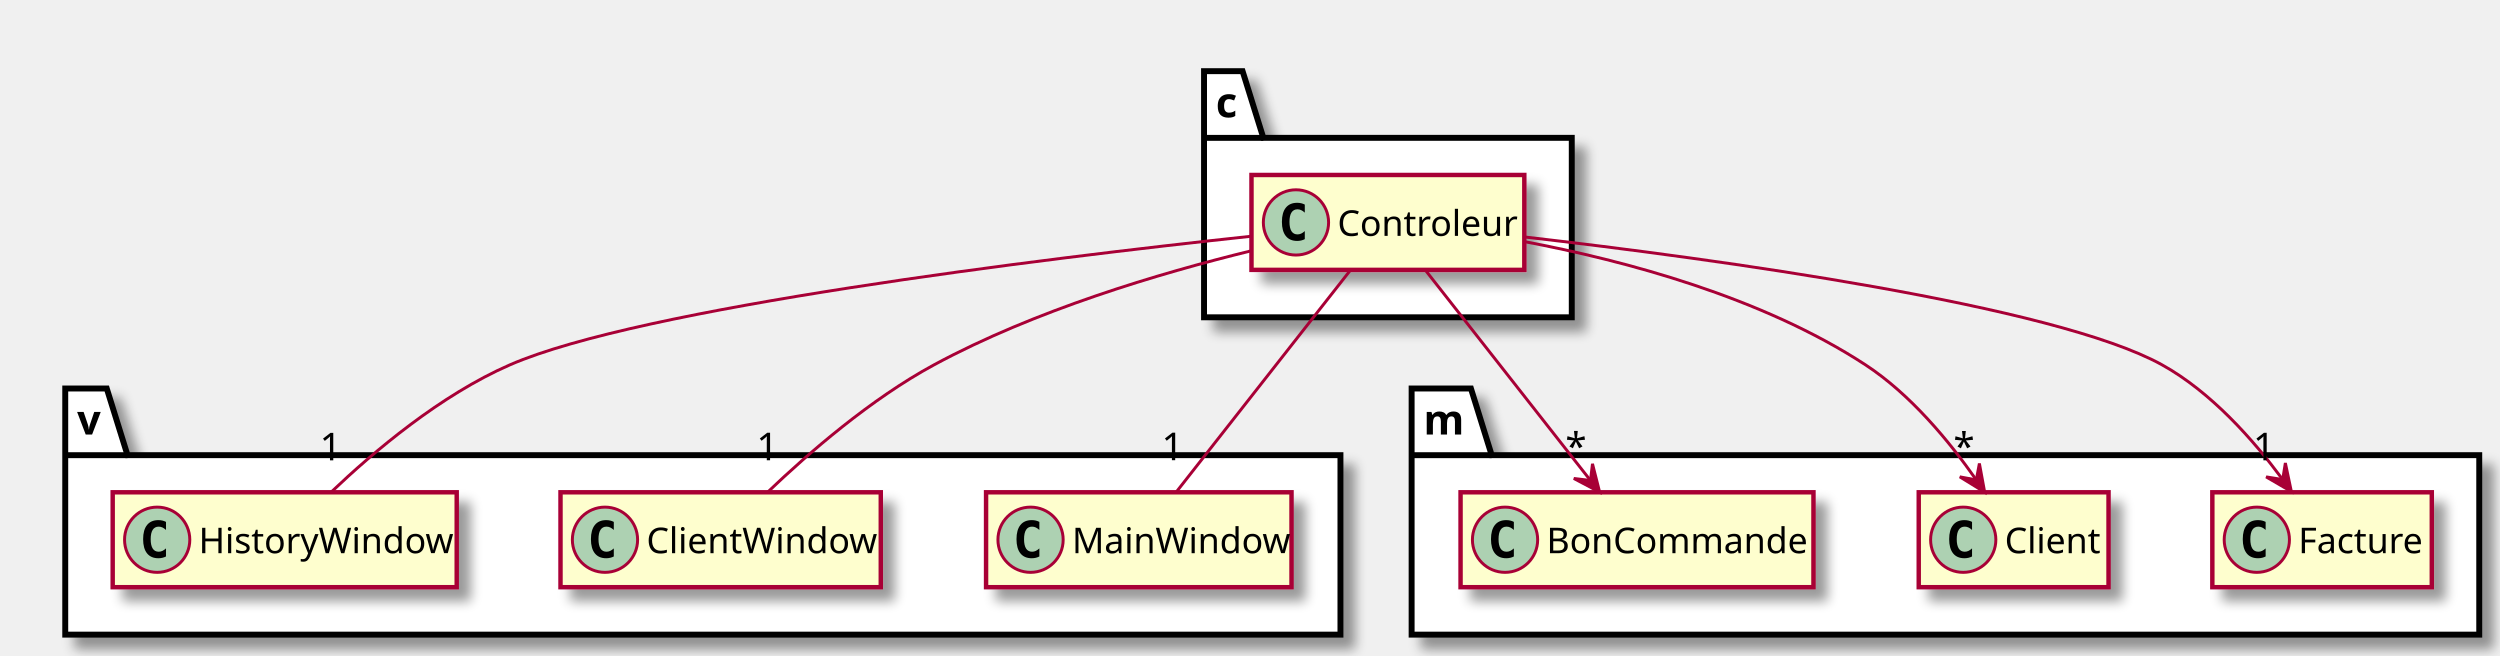
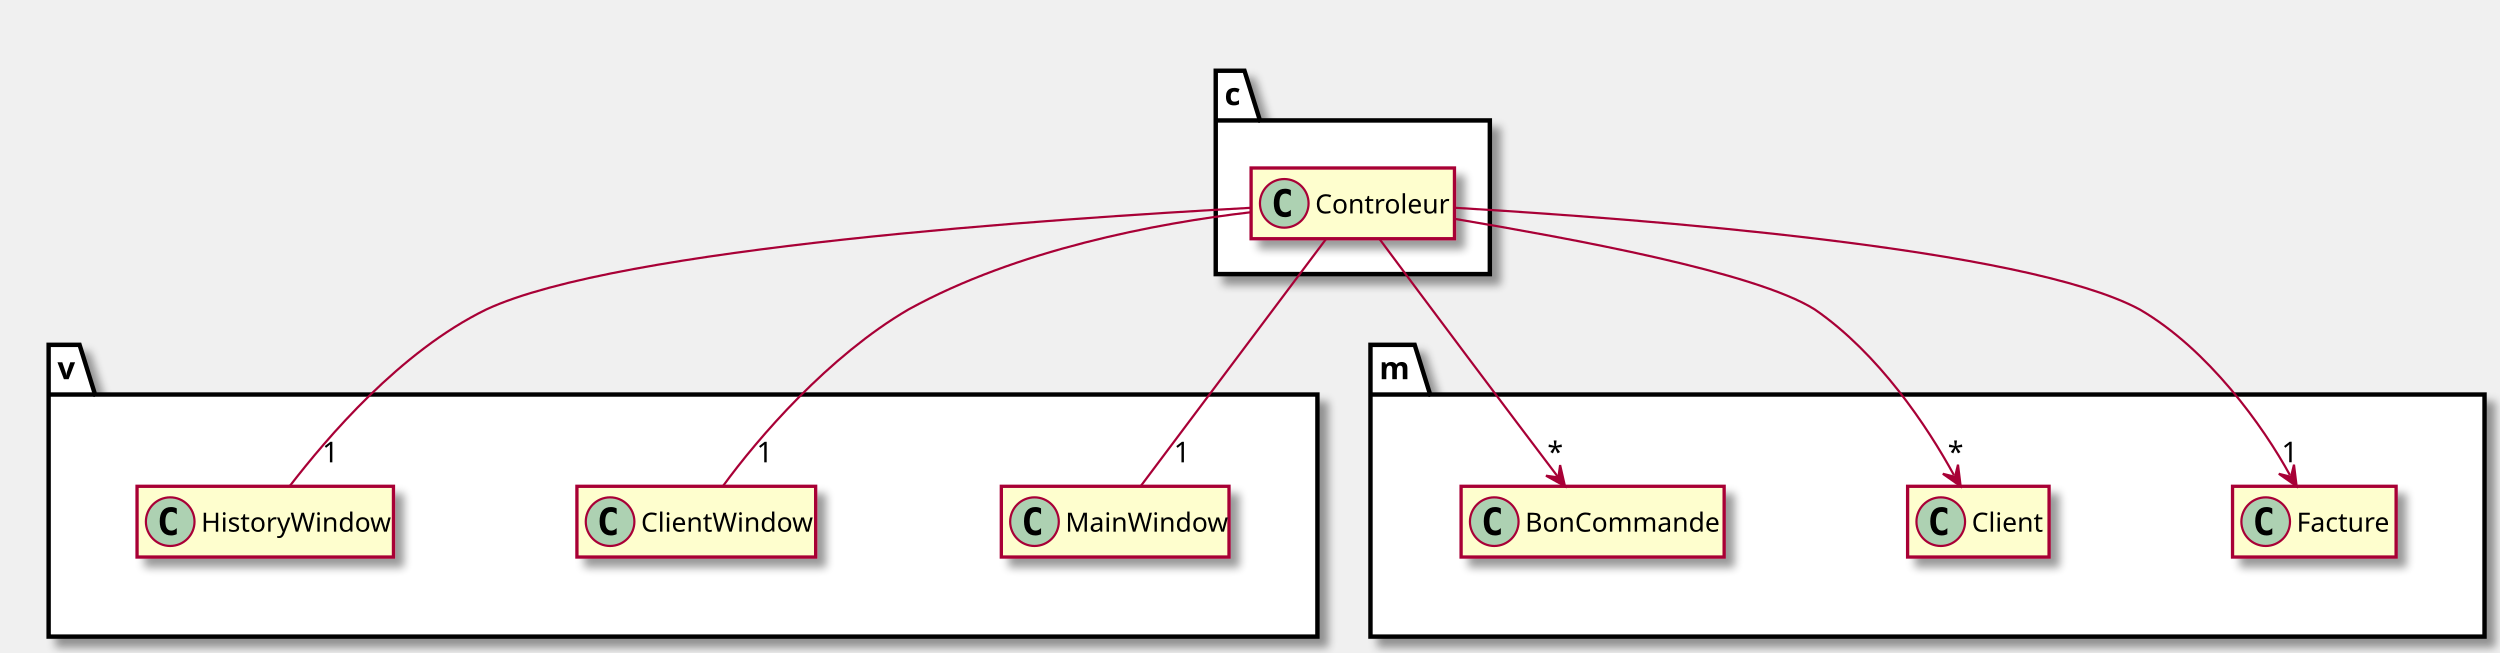
- <svg xmlns="http://www.w3.org/2000/svg" height="221px" style="width:843px;height:221px;" version="1.1" viewBox="0 0 843 221" width="843px">
+ <svg xmlns="http://www.w3.org/2000/svg" height="295px" style="width:1131px;height:295px;" version="1.1" viewBox="0 0 1131 295" width="1131px">
  <defs>
    <filter height="300%" id="f1" width="300%" x="-1" y="-1">
      <feGaussianBlur result="blurOut" stdDeviation="2.0" />
      <feColorMatrix in="blurOut" result="blurOut2" type="matrix" values="0 0 0 0 0 0 0 0 0 0 0 0 0 0 0 0 0 0 .4 0" />
      <feOffset dx="4.0" dy="4.0" in="blurOut2" result="blurOut3" />
      <feBlend in="SourceGraphic" in2="blurOut3" mode="normal" />
    </filter>
  </defs>
  <g>
-     <polygon fill="#FFFFFF" filter="url(#f1)" points="22,131,36,131,43,153.488,452,153.488,452,214,22,214,22,131" style="stroke: #000000; stroke-width: 2.0;" />
-     <line style="stroke: #000000; stroke-width: 2.0;" x1="22" x2="43" y1="153.488" y2="153.488" />
-     <text fill="#000000" font-family="sans-serif" font-size="14" font-weight="bold" lengthAdjust="spacingAndGlyphs" textLength="8" x="26" y="146.535">v</text>
-     <polygon fill="#FFFFFF" filter="url(#f1)" points="476,131,496,131,503,153.488,836,153.488,836,214,476,214,476,131" style="stroke: #000000; stroke-width: 2.0;" />
-     <line style="stroke: #000000; stroke-width: 2.0;" x1="476" x2="503" y1="153.488" y2="153.488" />
-     <text fill="#000000" font-family="sans-serif" font-size="14" font-weight="bold" lengthAdjust="spacingAndGlyphs" textLength="14" x="480" y="146.535">m</text>
-     <polygon fill="#FFFFFF" filter="url(#f1)" points="406,24,419,24,426,46.488,530,46.488,530,107,406,107,406,24" style="stroke: #000000; stroke-width: 2.0;" />
-     <line style="stroke: #000000; stroke-width: 2.0;" x1="406" x2="426" y1="46.488" y2="46.488" />
-     <text fill="#000000" font-family="sans-serif" font-size="14" font-weight="bold" lengthAdjust="spacingAndGlyphs" textLength="7" x="410" y="39.535">c</text>
-     <rect fill="#FEFECE" filter="url(#f1)" height="32" style="stroke: #A80036; stroke-width: 1.5;" width="103" x="332.5" y="166" />
-     <ellipse cx="347.5" cy="182" fill="#ADD1B2" rx="11" ry="11" style="stroke: #A80036; stroke-width: 1.0;" />
-     <path d="M350.473,187.643 Q349.892,187.942 349.253,188.091 Q348.614,188.241 347.908,188.241 Q345.401,188.241 344.082,186.589 Q342.762,184.937 342.762,181.816 Q342.762,178.686 344.082,177.035 Q345.401,175.383 347.908,175.383 Q348.614,175.383 349.261,175.532 Q349.909,175.682 350.473,175.981 L350.473,178.703 Q349.842,178.122 349.249,177.852 Q348.655,177.583 348.024,177.583 Q346.68,177.583 345.995,178.649 Q345.31,179.716 345.31,181.816 Q345.31,183.908 345.995,184.974 Q346.68,186.041 348.024,186.041 Q348.655,186.041 349.249,185.771 Q349.842,185.501 350.473,184.92 Z " />
-     <text fill="#000000" font-family="sans-serif" font-size="12" lengthAdjust="spacingAndGlyphs" textLength="71" x="361.5" y="186.535">MainWindow</text>
-     <rect fill="#FEFECE" filter="url(#f1)" height="32" style="stroke: #A80036; stroke-width: 1.5;" width="108" x="189" y="166" />
-     <ellipse cx="204" cy="182" fill="#ADD1B2" rx="11" ry="11" style="stroke: #A80036; stroke-width: 1.0;" />
-     <path d="M206.973,187.643 Q206.392,187.942 205.753,188.091 Q205.114,188.241 204.408,188.241 Q201.901,188.241 200.582,186.589 Q199.262,184.937 199.262,181.816 Q199.262,178.686 200.582,177.035 Q201.901,175.383 204.408,175.383 Q205.114,175.383 205.761,175.532 Q206.409,175.682 206.973,175.981 L206.973,178.703 Q206.342,178.122 205.749,177.852 Q205.155,177.583 204.524,177.583 Q203.18,177.583 202.495,178.649 Q201.81,179.716 201.81,181.816 Q201.81,183.908 202.495,184.974 Q203.18,186.041 204.524,186.041 Q205.155,186.041 205.749,185.771 Q206.342,185.501 206.973,184.92 Z " />
-     <text fill="#000000" font-family="sans-serif" font-size="12" lengthAdjust="spacingAndGlyphs" textLength="76" x="218" y="186.535">ClientWindow</text>
-     <rect fill="#FEFECE" filter="url(#f1)" height="32" style="stroke: #A80036; stroke-width: 1.5;" width="116" x="38" y="166" />
-     <ellipse cx="53" cy="182" fill="#ADD1B2" rx="11" ry="11" style="stroke: #A80036; stroke-width: 1.0;" />
-     <path d="M55.973,187.643 Q55.392,187.942 54.753,188.091 Q54.114,188.241 53.408,188.241 Q50.901,188.241 49.581,186.589 Q48.262,184.937 48.262,181.816 Q48.262,178.686 49.581,177.035 Q50.901,175.383 53.408,175.383 Q54.114,175.383 54.761,175.532 Q55.409,175.682 55.973,175.981 L55.973,178.703 Q55.342,178.122 54.749,177.852 Q54.155,177.583 53.524,177.583 Q52.18,177.583 51.495,178.649 Q50.81,179.716 50.81,181.816 Q50.81,183.908 51.495,184.974 Q52.18,186.041 53.524,186.041 Q54.155,186.041 54.749,185.771 Q55.342,185.501 55.973,184.92 Z " />
-     <text fill="#000000" font-family="sans-serif" font-size="12" lengthAdjust="spacingAndGlyphs" textLength="84" x="67" y="186.535">HistoryWindow</text>
-     <rect fill="#FEFECE" filter="url(#f1)" height="32" style="stroke: #A80036; stroke-width: 1.5;" width="64" x="647" y="166" />
-     <ellipse cx="662" cy="182" fill="#ADD1B2" rx="11" ry="11" style="stroke: #A80036; stroke-width: 1.0;" />
-     <path d="M664.973,187.643 Q664.392,187.942 663.753,188.091 Q663.114,188.241 662.408,188.241 Q659.901,188.241 658.582,186.589 Q657.262,184.937 657.262,181.816 Q657.262,178.686 658.582,177.035 Q659.901,175.383 662.408,175.383 Q663.114,175.383 663.761,175.532 Q664.409,175.682 664.973,175.981 L664.973,178.703 Q664.342,178.122 663.749,177.852 Q663.155,177.583 662.524,177.583 Q661.18,177.583 660.495,178.649 Q659.81,179.716 659.81,181.816 Q659.81,183.908 660.495,184.974 Q661.18,186.041 662.524,186.041 Q663.155,186.041 663.749,185.771 Q664.342,185.501 664.973,184.92 Z " />
-     <text fill="#000000" font-family="sans-serif" font-size="12" lengthAdjust="spacingAndGlyphs" textLength="32" x="676" y="186.535">Client</text>
-     <rect fill="#FEFECE" filter="url(#f1)" height="32" style="stroke: #A80036; stroke-width: 1.5;" width="74" x="746" y="166" />
-     <ellipse cx="761" cy="182" fill="#ADD1B2" rx="11" ry="11" style="stroke: #A80036; stroke-width: 1.0;" />
-     <path d="M763.973,187.643 Q763.392,187.942 762.753,188.091 Q762.114,188.241 761.408,188.241 Q758.901,188.241 757.582,186.589 Q756.262,184.937 756.262,181.816 Q756.262,178.686 757.582,177.035 Q758.901,175.383 761.408,175.383 Q762.114,175.383 762.761,175.532 Q763.409,175.682 763.973,175.981 L763.973,178.703 Q763.342,178.122 762.749,177.852 Q762.155,177.583 761.524,177.583 Q760.18,177.583 759.495,178.649 Q758.81,179.716 758.81,181.816 Q758.81,183.908 759.495,184.974 Q760.18,186.041 761.524,186.041 Q762.155,186.041 762.749,185.771 Q763.342,185.501 763.973,184.92 Z " />
-     <text fill="#000000" font-family="sans-serif" font-size="12" lengthAdjust="spacingAndGlyphs" textLength="42" x="775" y="186.535">Facture</text>
-     <rect fill="#FEFECE" filter="url(#f1)" height="32" style="stroke: #A80036; stroke-width: 1.5;" width="119" x="492.5" y="166" />
-     <ellipse cx="507.5" cy="182" fill="#ADD1B2" rx="11" ry="11" style="stroke: #A80036; stroke-width: 1.0;" />
-     <path d="M510.473,187.643 Q509.892,187.942 509.253,188.091 Q508.614,188.241 507.908,188.241 Q505.401,188.241 504.082,186.589 Q502.762,184.937 502.762,181.816 Q502.762,178.686 504.082,177.035 Q505.401,175.383 507.908,175.383 Q508.614,175.383 509.261,175.532 Q509.909,175.682 510.473,175.981 L510.473,178.703 Q509.842,178.122 509.249,177.852 Q508.655,177.583 508.024,177.583 Q506.68,177.583 505.995,178.649 Q505.31,179.716 505.31,181.816 Q505.31,183.908 505.995,184.974 Q506.68,186.041 508.024,186.041 Q508.655,186.041 509.249,185.771 Q509.842,185.501 510.473,184.92 Z " />
-     <text fill="#000000" font-family="sans-serif" font-size="12" lengthAdjust="spacingAndGlyphs" textLength="87" x="521.5" y="186.535">BonCommande</text>
-     <rect fill="#FEFECE" filter="url(#f1)" height="32" style="stroke: #A80036; stroke-width: 1.5;" width="92" x="422" y="59" />
-     <ellipse cx="437" cy="75" fill="#ADD1B2" rx="11" ry="11" style="stroke: #A80036; stroke-width: 1.0;" />
-     <path d="M439.973,80.643 Q439.392,80.942 438.753,81.091 Q438.114,81.241 437.408,81.241 Q434.901,81.241 433.582,79.589 Q432.262,77.937 432.262,74.816 Q432.262,71.686 433.582,70.035 Q434.901,68.383 437.408,68.383 Q438.114,68.383 438.761,68.532 Q439.409,68.682 439.973,68.981 L439.973,71.703 Q439.342,71.122 438.749,70.852 Q438.155,70.582 437.524,70.582 Q436.18,70.582 435.495,71.649 Q434.81,72.716 434.81,74.816 Q434.81,76.908 435.495,77.974 Q436.18,79.041 437.524,79.041 Q438.155,79.041 438.749,78.771 Q439.342,78.501 439.973,77.92 Z " />
-     <text fill="#000000" font-family="sans-serif" font-size="12" lengthAdjust="spacingAndGlyphs" textLength="60" x="451" y="79.535">Controleur</text>
-     <path d="M455.242,91.251 C439.362,111.479 412.41,145.811 396.603,165.947 " fill="none" style="stroke: #A80036; stroke-width: 1.0;" />
-     <text fill="#000000" font-family="sans-serif" font-size="13" lengthAdjust="spacingAndGlyphs" textLength="8" x="391.668" y="155.179">1</text>
-     <path d="M421.992,84.556 C390.621,92.22 348.802,104.742 315,123 C293.671,134.52 272.618,152.797 258.84,165.956 " fill="none" style="stroke: #A80036; stroke-width: 1.0;" />
-     <text fill="#000000" font-family="sans-serif" font-size="13" lengthAdjust="spacingAndGlyphs" textLength="8" x="255.058" y="155.192">1</text>
-     <path d="M421.933,79.657 C350.345,87.364 216.037,103.837 172,123 C148.566,133.198 125.996,152.28 111.628,165.985 " fill="none" style="stroke: #A80036; stroke-width: 1.0;" />
-     <text fill="#000000" font-family="sans-serif" font-size="13" lengthAdjust="spacingAndGlyphs" textLength="8" x="107.771" y="155.232">1</text>
-     <path d="M514.03,79.899 C578.745,87.385 692.776,102.94 729,123 C745.589,132.187 759.846,148.362 769.538,161.455 " fill="none" style="stroke: #A80036; stroke-width: 1.0;" />
-     <polygon fill="#A80036" points="772.647,165.762,770.625,156.123,769.722,161.707,764.137,160.804,772.647,165.762" style="stroke: #A80036; stroke-width: 1.0;" />
-     <text fill="#000000" font-family="sans-serif" font-size="13" lengthAdjust="spacingAndGlyphs" textLength="8" x="759.713" y="155.224">1</text>
-     <path d="M514.005,81.465 C547.939,87.882 594.084,100.186 629,123 C644.249,132.963 657.377,148.936 666.351,161.751 " fill="none" style="stroke: #A80036; stroke-width: 1.0;" />
-     <polygon fill="#A80036" points="669.231,165.962,667.451,156.276,666.408,161.835,660.848,160.792,669.231,165.962" style="stroke: #A80036; stroke-width: 1.0;" />
-     <text fill="#000000" font-family="sans-serif" font-size="13" lengthAdjust="spacingAndGlyphs" textLength="6" x="658.682" y="155.201">*</text>
-     <path d="M480.758,91.251 C495.645,110.215 520.264,141.575 536.308,162.012 " fill="none" style="stroke: #A80036; stroke-width: 1.0;" />
-     <polygon fill="#A80036" points="539.397,165.947,536.986,156.398,536.309,162.014,530.693,161.338,539.397,165.947" style="stroke: #A80036; stroke-width: 1.0;" />
-     <text fill="#000000" font-family="sans-serif" font-size="13" lengthAdjust="spacingAndGlyphs" textLength="6" x="527.838" y="155.179">*</text>
+     <polygon fill="#FFFFFF" filter="url(#f1)" points="22,156,36,156,43,178.488,596,178.488,596,288,22,288,22,156" style="stroke: #000000; stroke-width: 2.0;" />
+     <line style="stroke: #000000; stroke-width: 2.0;" x1="22" x2="43" y1="178.488" y2="178.488" />
+     <text fill="#000000" font-family="sans-serif" font-size="14" font-weight="bold" lengthAdjust="spacingAndGlyphs" textLength="8" x="26" y="171.535">v</text>
+     <polygon fill="#FFFFFF" filter="url(#f1)" points="620,156,640,156,647,178.488,1124,178.488,1124,288,620,288,620,156" style="stroke: #000000; stroke-width: 2.0;" />
+     <line style="stroke: #000000; stroke-width: 2.0;" x1="620" x2="647" y1="178.488" y2="178.488" />
+     <text fill="#000000" font-family="sans-serif" font-size="14" font-weight="bold" lengthAdjust="spacingAndGlyphs" textLength="14" x="624" y="171.535">m</text>
+     <polygon fill="#FFFFFF" filter="url(#f1)" points="550,32,563,32,570,54.488,674,54.488,674,124,550,124,550,32" style="stroke: #000000; stroke-width: 2.0;" />
+     <line style="stroke: #000000; stroke-width: 2.0;" x1="550" x2="570" y1="54.488" y2="54.488" />
+     <text fill="#000000" font-family="sans-serif" font-size="14" font-weight="bold" lengthAdjust="spacingAndGlyphs" textLength="7" x="554" y="47.535">c</text>
+     <rect fill="#FEFECE" filter="url(#f1)" height="32" style="stroke: #A80036; stroke-width: 1.5;" width="103" x="453" y="220" />
+     <ellipse cx="468" cy="236" fill="#ADD1B2" rx="11" ry="11" style="stroke: #A80036; stroke-width: 1.0;" />
+     <path d="M470.973,241.643 Q470.392,241.942 469.753,242.091 Q469.114,242.241 468.408,242.241 Q465.901,242.241 464.582,240.589 Q463.262,238.937 463.262,235.816 Q463.262,232.686 464.582,231.035 Q465.901,229.383 468.408,229.383 Q469.114,229.383 469.761,229.532 Q470.409,229.682 470.973,229.981 L470.973,232.703 Q470.342,232.122 469.749,231.852 Q469.155,231.583 468.524,231.583 Q467.18,231.583 466.495,232.649 Q465.81,233.716 465.81,235.816 Q465.81,237.908 466.495,238.974 Q467.18,240.041 468.524,240.041 Q469.155,240.041 469.749,239.771 Q470.342,239.501 470.973,238.92 Z " />
+     <text fill="#000000" font-family="sans-serif" font-size="12" lengthAdjust="spacingAndGlyphs" textLength="71" x="482" y="240.535">MainWindow</text>
+     <rect fill="#FEFECE" filter="url(#f1)" height="32" style="stroke: #A80036; stroke-width: 1.5;" width="108" x="261" y="220" />
+     <ellipse cx="276" cy="236" fill="#ADD1B2" rx="11" ry="11" style="stroke: #A80036; stroke-width: 1.0;" />
+     <path d="M278.973,241.643 Q278.392,241.942 277.753,242.091 Q277.114,242.241 276.408,242.241 Q273.901,242.241 272.582,240.589 Q271.262,238.937 271.262,235.816 Q271.262,232.686 272.582,231.035 Q273.901,229.383 276.408,229.383 Q277.114,229.383 277.761,229.532 Q278.409,229.682 278.973,229.981 L278.973,232.703 Q278.342,232.122 277.749,231.852 Q277.155,231.583 276.524,231.583 Q275.18,231.583 274.495,232.649 Q273.81,233.716 273.81,235.816 Q273.81,237.908 274.495,238.974 Q275.18,240.041 276.524,240.041 Q277.155,240.041 277.749,239.771 Q278.342,239.501 278.973,238.92 Z " />
+     <text fill="#000000" font-family="sans-serif" font-size="12" lengthAdjust="spacingAndGlyphs" textLength="76" x="290" y="240.535">ClientWindow</text>
+     <rect fill="#FEFECE" filter="url(#f1)" height="32" style="stroke: #A80036; stroke-width: 1.5;" width="116" x="62" y="220" />
+     <ellipse cx="77" cy="236" fill="#ADD1B2" rx="11" ry="11" style="stroke: #A80036; stroke-width: 1.0;" />
+     <path d="M79.973,241.643 Q79.392,241.942 78.753,242.091 Q78.114,242.241 77.408,242.241 Q74.901,242.241 73.582,240.589 Q72.262,238.937 72.262,235.816 Q72.262,232.686 73.582,231.035 Q74.901,229.383 77.408,229.383 Q78.114,229.383 78.761,229.532 Q79.409,229.682 79.973,229.981 L79.973,232.703 Q79.342,232.122 78.749,231.852 Q78.155,231.583 77.524,231.583 Q76.18,231.583 75.495,232.649 Q74.81,233.716 74.81,235.816 Q74.81,237.908 75.495,238.974 Q76.18,240.041 77.524,240.041 Q78.155,240.041 78.749,239.771 Q79.342,239.501 79.973,238.92 Z " />
+     <text fill="#000000" font-family="sans-serif" font-size="12" lengthAdjust="spacingAndGlyphs" textLength="84" x="91" y="240.535">HistoryWindow</text>
+     <rect fill="#FEFECE" filter="url(#f1)" height="32" style="stroke: #A80036; stroke-width: 1.5;" width="64" x="863" y="220" />
+     <ellipse cx="878" cy="236" fill="#ADD1B2" rx="11" ry="11" style="stroke: #A80036; stroke-width: 1.0;" />
+     <path d="M880.973,241.643 Q880.392,241.942 879.753,242.091 Q879.114,242.241 878.408,242.241 Q875.901,242.241 874.582,240.589 Q873.262,238.937 873.262,235.816 Q873.262,232.686 874.582,231.035 Q875.901,229.383 878.408,229.383 Q879.114,229.383 879.761,229.532 Q880.409,229.682 880.973,229.981 L880.973,232.703 Q880.342,232.122 879.749,231.852 Q879.155,231.583 878.524,231.583 Q877.18,231.583 876.495,232.649 Q875.81,233.716 875.81,235.816 Q875.81,237.908 876.495,238.974 Q877.18,240.041 878.524,240.041 Q879.155,240.041 879.749,239.771 Q880.342,239.501 880.973,238.92 Z " />
+     <text fill="#000000" font-family="sans-serif" font-size="12" lengthAdjust="spacingAndGlyphs" textLength="32" x="892" y="240.535">Client</text>
+     <rect fill="#FEFECE" filter="url(#f1)" height="32" style="stroke: #A80036; stroke-width: 1.5;" width="74" x="1010" y="220" />
+     <ellipse cx="1025" cy="236" fill="#ADD1B2" rx="11" ry="11" style="stroke: #A80036; stroke-width: 1.0;" />
+     <path d="M1027.973,241.643 Q1027.392,241.942 1026.753,242.091 Q1026.114,242.241 1025.408,242.241 Q1022.901,242.241 1021.582,240.589 Q1020.262,238.937 1020.262,235.816 Q1020.262,232.686 1021.582,231.035 Q1022.901,229.383 1025.408,229.383 Q1026.114,229.383 1026.761,229.532 Q1027.409,229.682 1027.973,229.981 L1027.973,232.703 Q1027.342,232.122 1026.749,231.852 Q1026.155,231.583 1025.524,231.583 Q1024.18,231.583 1023.495,232.649 Q1022.81,233.716 1022.81,235.816 Q1022.81,237.908 1023.495,238.974 Q1024.18,240.041 1025.524,240.041 Q1026.155,240.041 1026.749,239.771 Q1027.342,239.501 1027.973,238.92 Z " />
+     <text fill="#000000" font-family="sans-serif" font-size="12" lengthAdjust="spacingAndGlyphs" textLength="42" x="1039" y="240.535">Facture</text>
+     <rect fill="#FEFECE" filter="url(#f1)" height="32" style="stroke: #A80036; stroke-width: 1.5;" width="119" x="661" y="220" />
+     <ellipse cx="676" cy="236" fill="#ADD1B2" rx="11" ry="11" style="stroke: #A80036; stroke-width: 1.0;" />
+     <path d="M678.973,241.643 Q678.392,241.942 677.753,242.091 Q677.114,242.241 676.408,242.241 Q673.901,242.241 672.582,240.589 Q671.262,238.937 671.262,235.816 Q671.262,232.686 672.582,231.035 Q673.901,229.383 676.408,229.383 Q677.114,229.383 677.761,229.532 Q678.409,229.682 678.973,229.981 L678.973,232.703 Q678.342,232.122 677.749,231.852 Q677.155,231.583 676.524,231.583 Q675.18,231.583 674.495,232.649 Q673.81,233.716 673.81,235.816 Q673.81,237.908 674.495,238.974 Q675.18,240.041 676.524,240.041 Q677.155,240.041 677.749,239.771 Q678.342,239.501 678.973,238.92 Z " />
+     <text fill="#000000" font-family="sans-serif" font-size="12" lengthAdjust="spacingAndGlyphs" textLength="87" x="690" y="240.535">BonCommande</text>
+     <rect fill="#FEFECE" filter="url(#f1)" height="32" style="stroke: #A80036; stroke-width: 1.5;" width="92" x="566" y="76" />
+     <ellipse cx="581" cy="92" fill="#ADD1B2" rx="11" ry="11" style="stroke: #A80036; stroke-width: 1.0;" />
+     <path d="M583.973,97.643 Q583.392,97.942 582.753,98.091 Q582.114,98.241 581.408,98.241 Q578.901,98.241 577.582,96.589 Q576.262,94.937 576.262,91.816 Q576.262,88.686 577.582,87.035 Q578.901,85.383 581.408,85.383 Q582.114,85.383 582.761,85.532 Q583.409,85.682 583.973,85.981 L583.973,88.703 Q583.342,88.122 582.749,87.852 Q582.155,87.582 581.524,87.582 Q580.18,87.582 579.495,88.649 Q578.81,89.716 578.81,91.816 Q578.81,93.908 579.495,94.974 Q580.18,96.041 581.524,96.041 Q582.155,96.041 582.749,95.771 Q583.342,95.501 583.973,94.92 Z " />
+     <text fill="#000000" font-family="sans-serif" font-size="12" lengthAdjust="spacingAndGlyphs" textLength="60" x="595" y="96.535">Controleur</text>
+     <path d="M600,108 C579,136 537,192 516,220 " fill="none" style="stroke: #A80036; stroke-width: 1.0;" />
+     <text fill="#000000" font-family="sans-serif" font-size="13" lengthAdjust="spacingAndGlyphs" textLength="8" x="530.994" y="209.163">1</text>
+     <path d="M566,96 C523,101 460,113 411,140 C375,161 343,198 327,220 " fill="none" style="stroke: #A80036; stroke-width: 1.0;" />
+     <text fill="#000000" font-family="sans-serif" font-size="13" lengthAdjust="spacingAndGlyphs" textLength="8" x="342.238" y="209.163">1</text>
+     <path d="M566,94 C476,99 280,112 220,140 C181,159 148,198 131,220 " fill="none" style="stroke: #A80036; stroke-width: 1.0;" />
+     <text fill="#000000" font-family="sans-serif" font-size="13" lengthAdjust="spacingAndGlyphs" textLength="8" x="145.75" y="209.163">1</text>
+     <path d="M658,94 C742,99 916,112 968,140 C999,158 1024,193 1036,215 " fill="none" style="stroke: #A80036; stroke-width: 1.0;" />
+     <polygon fill="#A80036" points="1039,220,1037.798,210.225,1036.427,215.713,1030.938,214.342,1039,220" style="stroke: #A80036; stroke-width: 1.0;" />
+     <text fill="#000000" font-family="sans-serif" font-size="13" lengthAdjust="spacingAndGlyphs" textLength="8" x="1032.144" y="209.135">1</text>
+     <path d="M658,99 C711,108 794,123 821,140 C850,160 872,193 884,215 " fill="none" style="stroke: #A80036; stroke-width: 1.0;" />
+     <polygon fill="#A80036" points="887,220,885.799,210.225,884.427,215.713,878.939,214.341,887,220" style="stroke: #A80036; stroke-width: 1.0;" />
+     <text fill="#000000" font-family="sans-serif" font-size="13" lengthAdjust="spacingAndGlyphs" textLength="6" x="881.144" y="209.135">*</text>
+     <path d="M624,108 C644,135 683,187 705,216 " fill="none" style="stroke: #A80036; stroke-width: 1.0;" />
+     <polygon fill="#A80036" points="708,220,705.8,210.4,705,216,699.4,215.2,708,220" style="stroke: #A80036; stroke-width: 1.0;" />
+     <text fill="#000000" font-family="sans-serif" font-size="13" lengthAdjust="spacingAndGlyphs" textLength="6" x="700.009" y="209.135">*</text>
  </g>
</svg>
